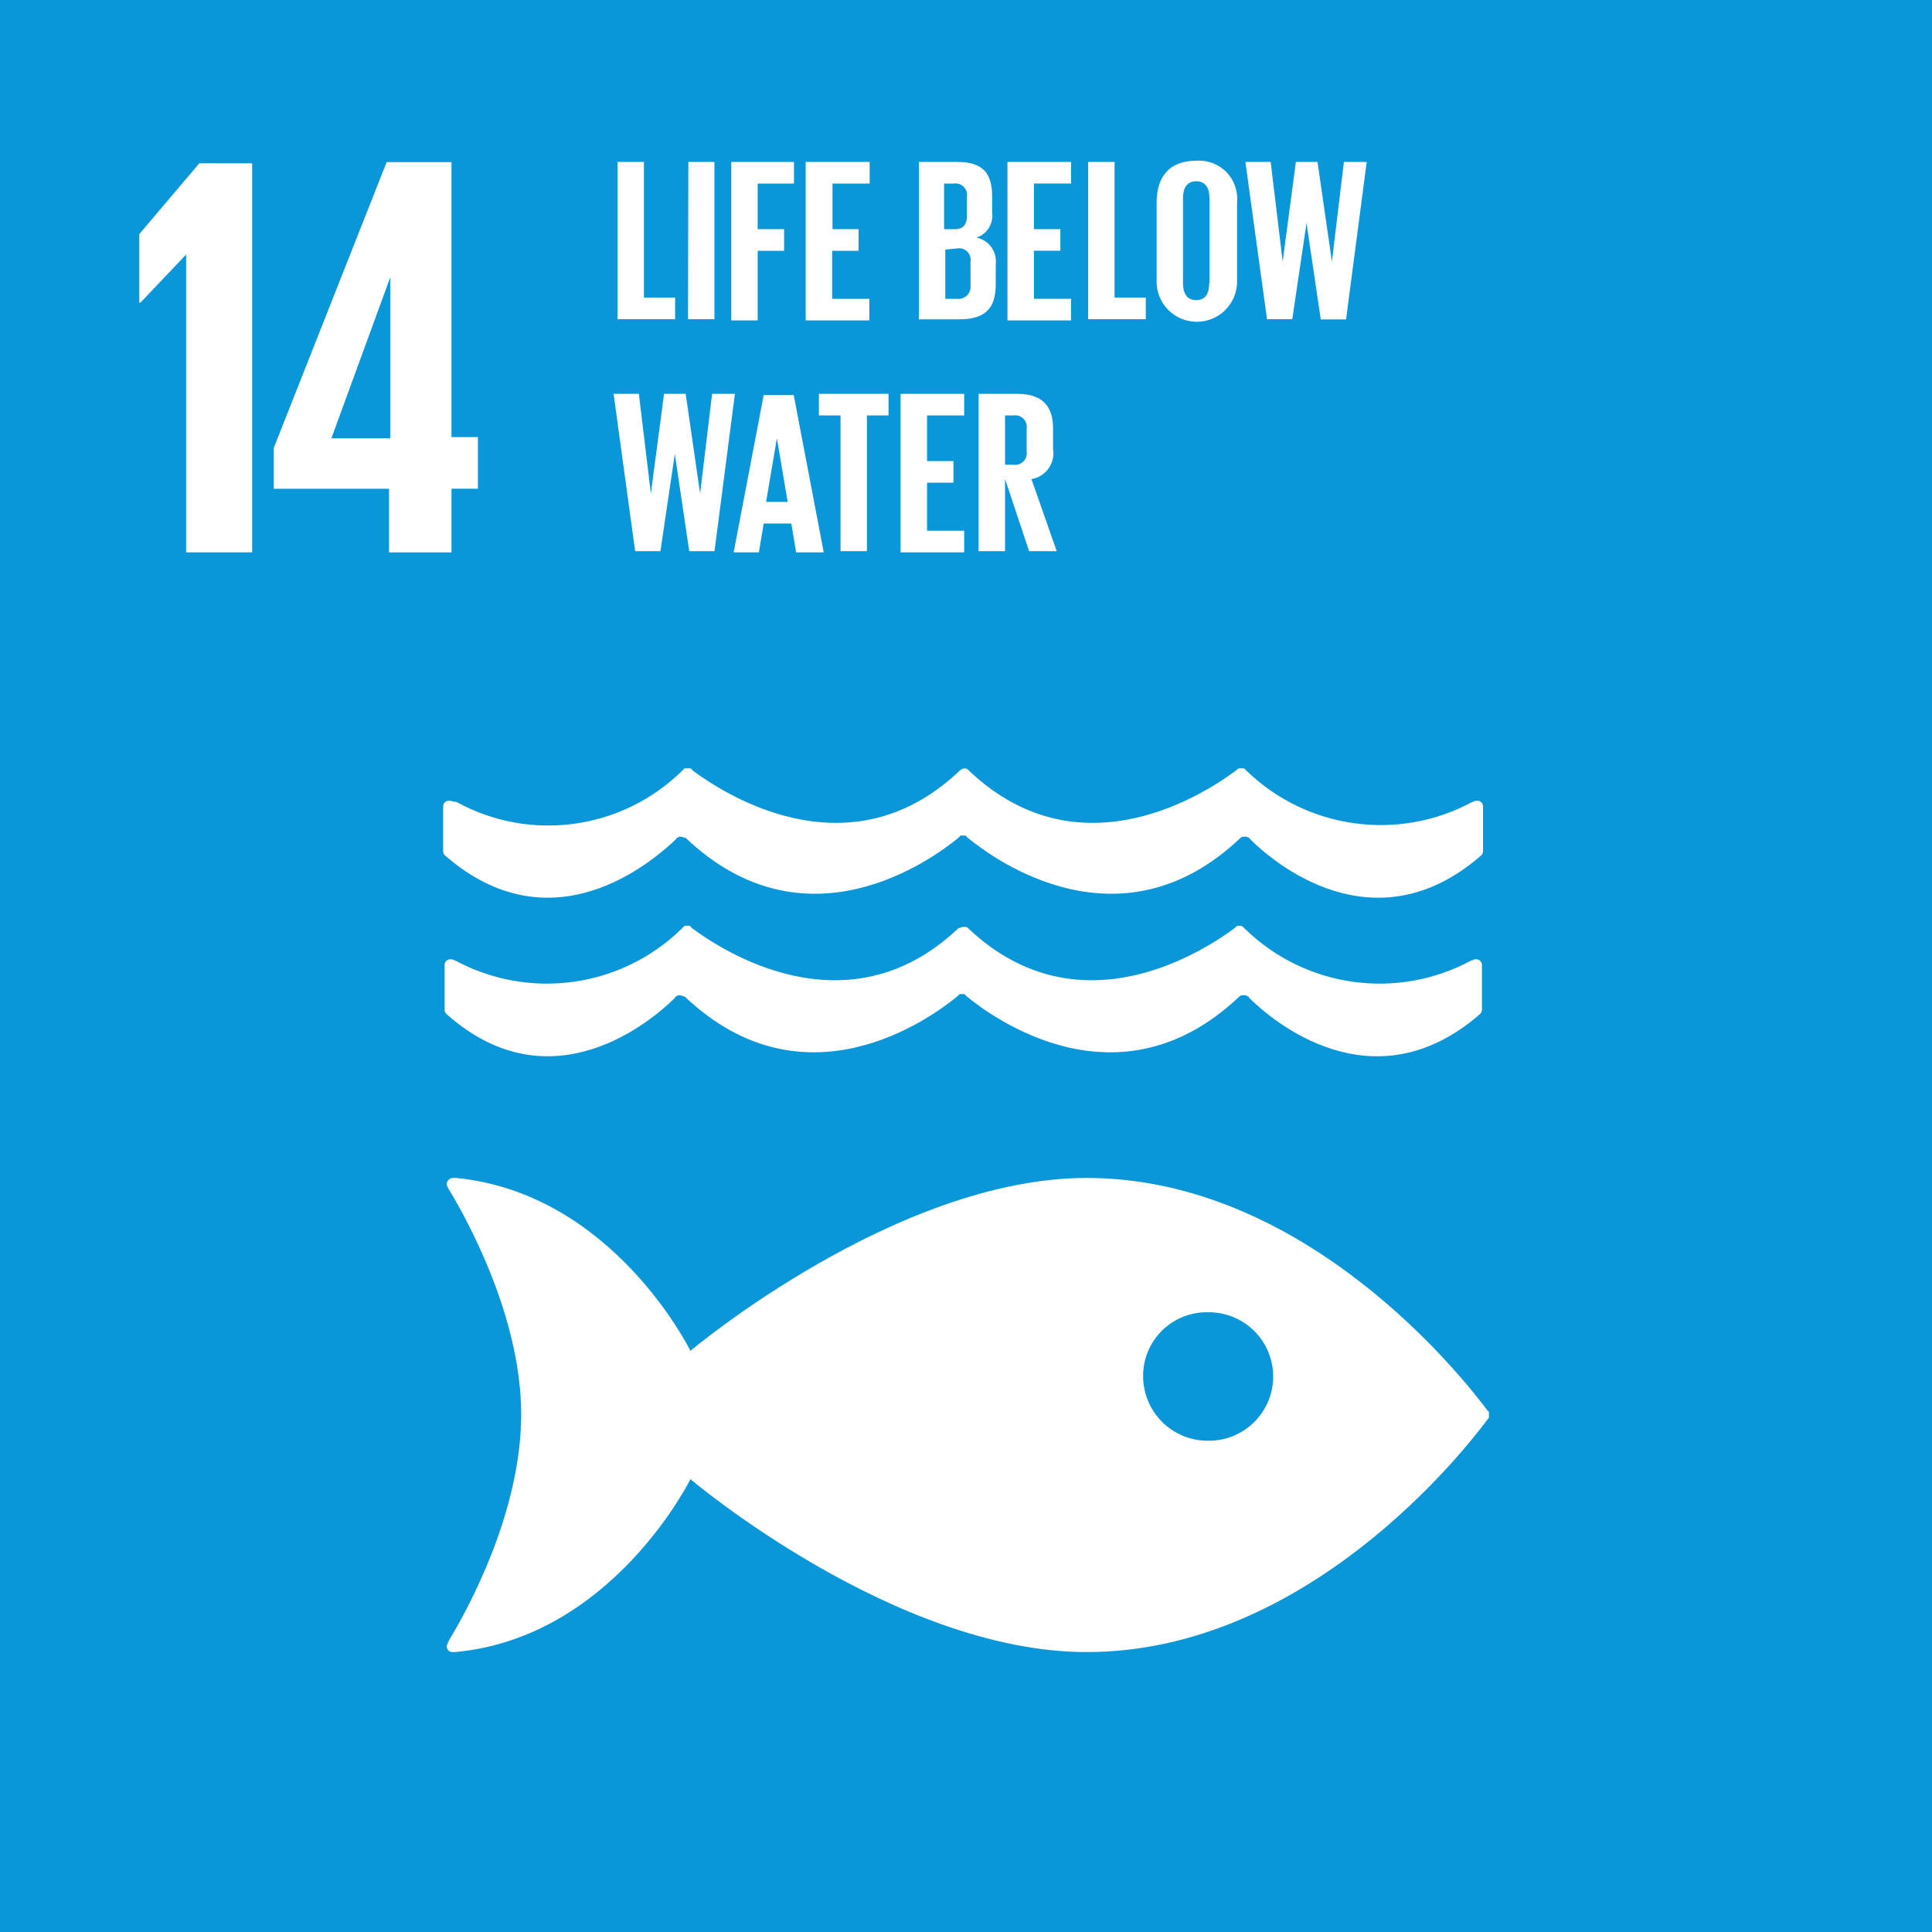
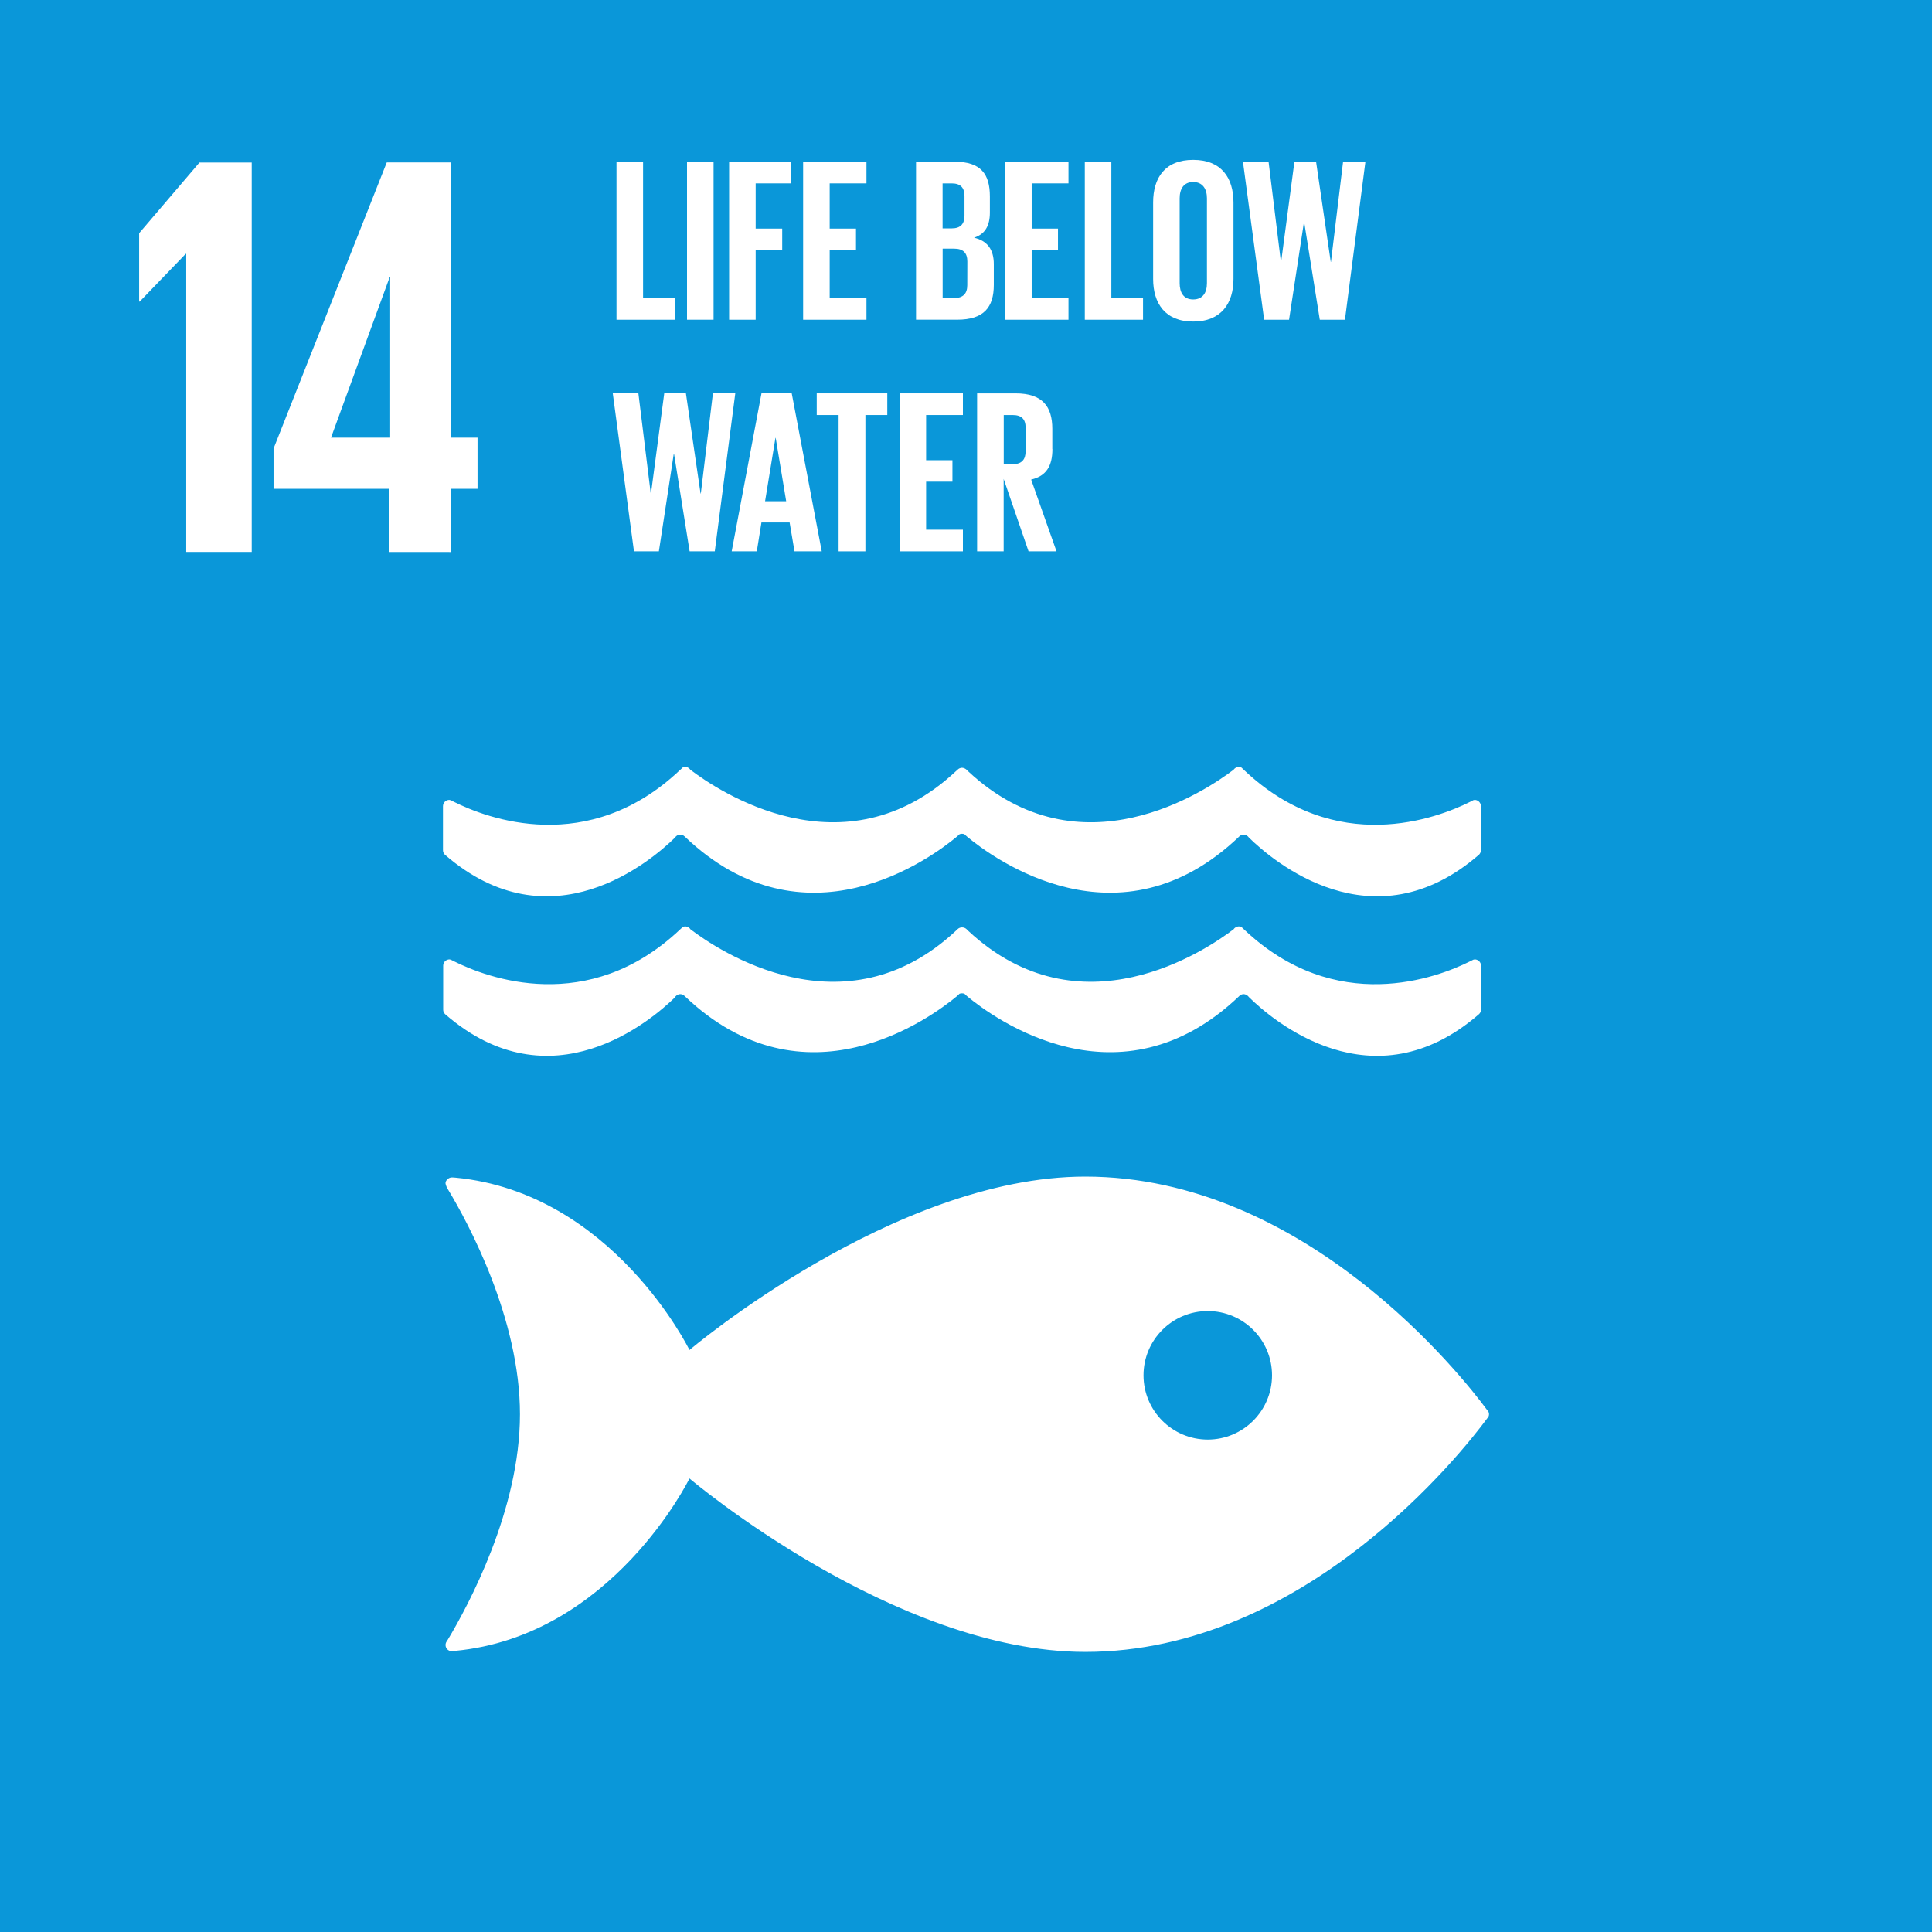
- <svg xmlns="http://www.w3.org/2000/svg" width="130" height="130" viewBox="0 0 130 130">
-   <g id="_14" data-name="14" transform="translate(0)">
-     <path id="Path_632" data-name="Path 632" d="M262.1,541.9h130v130h-130Z" transform="translate(-262.1 -541.9)" fill="#0a97d9" />
-     <path id="Path_633" data-name="Path 633" d="M281.295,555.462v26.178h-4.444V561.6l-3.07,3.232H273.7v-4.605l4.04-4.767Zm13.412,26.178v-4.282h1.778v-3.474h-1.778v-18.5h-4.363l-7.595,19.229v2.747h7.756v4.282h4.2Zm-8.08-7.676,3.959-10.827v10.827Zm77.806,65.444c-1.616-2.182-12.2-15.674-26.986-15.674-12.847,0-26.663,11.635-26.663,11.635s-5.171-10.584-15.755-11.635h-.242a.433.433,0,0,0-.4.4.994.994,0,0,0,.162.4c1.374,2.262,4.848,8.726,4.848,15.109,0,6.464-3.474,12.927-4.848,15.19l-.081.162c0,.081-.081.162-.081.242a.382.382,0,0,0,.4.4h.162c10.584-.969,15.836-11.635,15.836-11.635s13.735,11.635,26.663,11.635c14.786,0,25.37-13.493,26.986-15.674.081-.081.081-.081.081-.162v-.323l-.081-.081m-18.825,2.02a4.345,4.345,0,0,1-4.363-4.363,4.277,4.277,0,0,1,4.363-4.282,4.323,4.323,0,1,1,0,8.645m-50.982-43.064h-.081a.382.382,0,0,0-.4.4v2.99a.42.42,0,0,0,.162.323c7.191,6.221,13.9.4,15.513-1.131a.079.079,0,0,1,.081-.081.3.3,0,0,1,.242-.081c.081,0,.242.081.323.081,8.08,7.676,16.563,1.454,18.341,0l.162-.162h.323l.162.162c1.777,1.454,10.261,7.676,18.341,0,.081-.081.162-.081.323-.081a.3.3,0,0,1,.242.081.079.079,0,0,1,.081.081c1.535,1.535,8.322,7.352,15.513,1.131a.42.42,0,0,0,.162-.323v-2.99a.382.382,0,0,0-.4-.4h-.081c-.081,0-.162.081-.242.081a12.977,12.977,0,0,1-15.19-2.1l-.162-.162h-.323c-.081,0-.162.081-.242.162-1.858,1.374-10.342,7.11-17.856.081l-.081-.081a.42.42,0,0,0-.323-.162.612.612,0,0,0-.323.162l-.081.081c-7.514,7.029-16,1.293-17.856-.081-.081-.081-.081-.162-.242-.162h-.323l-.162.162a12.845,12.845,0,0,1-15.19,2.1,1.645,1.645,0,0,1-.4-.081m15.109,13.251a.079.079,0,0,1,.081-.081.3.3,0,0,1,.242-.081c.081,0,.242.081.323.081,8.08,7.675,16.563,1.454,18.341,0l.162-.162h.323l.162.162c1.778,1.454,10.261,7.675,18.341,0,.081-.081.162-.081.323-.081a.3.3,0,0,1,.242.081.079.079,0,0,1,.081.081c1.535,1.535,8.322,7.352,15.513,1.131a.42.42,0,0,0,.162-.323v-2.989a.382.382,0,0,0-.4-.4h-.081c-.081,0-.162.081-.242.081a12.977,12.977,0,0,1-15.19-2.1l-.162-.162c-.081,0-.081-.081-.162-.081h-.162c-.081,0-.162.081-.242.162-1.858,1.374-10.342,7.11-17.856.081l-.081-.081c-.081-.081-.162-.081-.323-.081-.081,0-.242.081-.323.081l-.081.081c-7.514,7.029-16,1.293-17.856-.081-.081-.081-.081-.162-.242-.162h-.162c-.081,0-.081,0-.162.081l-.162.162a12.977,12.977,0,0,1-15.19,2.1c-.081,0-.162-.081-.242-.081h-.081a.382.382,0,0,0-.4.4v2.989a.42.42,0,0,0,.162.323c7.029,6.221,13.816.4,15.351-1.131m-3.878-56.234h1.777v9.13h2.1v1.454h-3.878V555.381Zm4.767,0H312.4v10.584h-1.778Zm2.909,0h4.2v1.454H315.31v3.07h1.778v1.454H315.31v4.686h-1.778V555.381Zm5.009,0h4.282v1.454h-2.5v3.07H322.1v1.454h-1.777v3.232h2.5v1.454h-4.282V555.381Zm7.595,0h2.585c1.778,0,2.343.808,2.343,2.343v1.05a1.56,1.56,0,0,1-1.05,1.7,1.619,1.619,0,0,1,1.293,1.778v1.374c0,1.535-.646,2.343-2.424,2.343h-2.747V555.381Zm1.777,4.525h.646c.566,0,.808-.323.808-.889v-1.293a.775.775,0,0,0-.889-.889h-.646v3.07h.081Zm0,1.373v3.313h.808a.808.808,0,0,0,.889-.889v-1.616a.775.775,0,0,0-.889-.889Zm4.2-5.9H336.4v1.454h-2.5v3.07h1.777v1.454h-1.777v3.232h2.5v1.454h-4.282V555.381Zm5.413,0h1.778v9.13h2.1v1.454h-3.878V555.381Zm4.605,7.918v-5.171c0-1.7.808-2.828,2.666-2.828a2.567,2.567,0,0,1,2.747,2.828V563.3a2.709,2.709,0,1,1-5.413,0Zm3.555.242V557.8c0-.646-.242-1.131-.889-1.131s-.889.485-.889,1.131v5.736c0,.646.242,1.131.889,1.131S345.689,564.188,345.689,563.541Zm6.544-4.121-.97,6.544h-1.7l-1.454-10.584h1.7l.808,6.706.889-6.706h1.454l.97,6.706.808-6.706h1.535L354.9,565.965h-1.7l-.97-6.544Z" transform="translate(-264.328 -544.473)" fill="#fff" />
-     <g id="Group_409" data-name="Group 409" transform="translate(41.287 26.501)">
-       <path id="Path_634" data-name="Path 634" d="M317.321,578.74l-.97,6.544h-1.7L313.2,574.7h1.7l.808,6.706.889-6.706h1.454l.97,6.706.808-6.706h1.535l-1.374,10.584h-1.7Zm3.959,6.625,2.02-10.584h2.02l2.02,10.584h-1.858l-.323-1.939H323.3l-.323,1.939h-1.7Zm2.181-3.393h1.454l-.727-4.282Zm3.474-7.272H331.7v1.454h-1.454v9.13H328.47v-9.13h-1.454V574.7Zm5.575,0h4.282v1.454h-2.5v3.07h1.778v1.454h-1.778v3.232h2.5v1.454H332.51V574.7Zm7.029,5.736v4.848h-1.777V574.7h2.585c1.778,0,2.424.889,2.424,2.343v1.374a1.762,1.762,0,0,1-1.454,2.02l1.7,4.848h-1.858l-1.616-4.848Zm0-4.282v3.313h.566a.775.775,0,0,0,.889-.889v-1.535a.775.775,0,0,0-.889-.889Z" transform="translate(-313.2 -574.7)" fill="#fff" />
-     </g>
+ <svg xmlns="http://www.w3.org/2000/svg" id="Layer_1" data-name="Layer 1" viewBox="0 0 1000 1000">
+   <defs>
+     <style>
+       .cls-1 {
+         fill: #0a97d9;
+       }
+ 
+       .cls-2 {
+         fill: #fff;
+       }
+     </style>
+   </defs>
+   <rect class="cls-1" width="1000" height="1000" />
+   <polygon class="cls-2" points="130.29 84.14 130.29 285.67 96.39 285.67 96.39 131.41 96.1 131.41 72.33 156.07 72.02 156.07 72.02 120.7 103.23 84.14 130.29 84.14" />
+   <rect class="cls-2" x="355.6" y="83.71" width="13.74" height="81.77" />
+   <polygon class="cls-2" points="377.39 165.49 391.13 165.49 391.13 129.41 404.87 129.41 404.87 118.32 391.13 118.32 391.13 94.92 409.57 94.92 409.57 83.71 377.39 83.71 377.39 165.49" />
+   <polygon class="cls-2" points="448.48 94.92 448.48 83.71 415.7 83.71 415.7 165.49 448.48 165.49 448.48 154.27 429.44 154.27 429.44 129.41 443.06 129.41 443.06 118.32 429.44 118.32 429.44 94.92 448.48 94.92" />
+   <path class="cls-2" d="M514.39,136.65c0-7.47-3.36-12.05-10.23-13.62,5.65-1.81,8.2-6.15,8.2-13v-8.33c0-11.56-4.59-18-18.33-18H474.14v81.77h21.33c13.75,0,18.92-6.39,18.92-18ZM487.88,94.92h4.7c4.59,0,6.64,2.19,6.64,6.64v10c0,4.35-2.05,6.64-6.52,6.64h-4.82Zm12.78,52.71c0,4.34-2.18,6.63-6.75,6.63h-6V128.7h5.91c4.82,0,6.87,2.29,6.87,6.63Z" />
+   <polygon class="cls-2" points="520.26 165.49 553.04 165.49 553.04 154.27 533.99 154.27 533.99 129.41 547.61 129.41 547.61 118.32 533.99 118.32 533.99 94.92 553.04 94.92 553.04 83.71 520.26 83.71 520.26 165.49" />
+   <polygon class="cls-2" points="561.49 83.71 561.49 165.49 591.63 165.49 591.63 154.27 575.23 154.27 575.23 83.71 561.49 83.71" />
+   <path class="cls-2" d="M596.86,104.82v39.55c0,12.68,6.27,22.07,20.73,22.07s20.86-9.39,20.86-22.07V104.82c0-12.78-6.27-22.07-20.86-22.07S596.86,92,596.86,104.82m27.85-2.18v43.91c0,4.94-2.17,8.44-7.12,8.44s-7-3.5-7-8.44V102.64c0-4.94,2.18-8.43,7-8.43s7.12,3.49,7.12,8.43" />
+   <polygon class="cls-2" points="663.11 135.57 663 135.57 656.61 83.71 643.35 83.71 654.32 165.49 667.21 165.49 674.93 114.94 675.04 114.94 683.12 165.49 696.14 165.49 706.74 83.71 695.18 83.71 688.9 135.57 688.79 135.57 681.2 83.71 669.99 83.71 663.11 135.57" />
+   <polygon class="cls-2" points="328.14 285.37 341.03 285.37 348.75 234.84 348.87 234.84 356.95 285.37 369.97 285.37 380.58 203.61 369 203.61 362.74 255.47 362.61 255.47 355.03 203.61 343.81 203.61 336.94 255.47 336.82 255.47 330.43 203.61 317.17 203.61 328.14 285.37" />
+   <path class="cls-2" d="M378.72,285.37h13l2.4-14.94h14.59l2.52,14.94h14.1L409.8,203.61H394.14Zm22.65-58.73h.13l5.43,32.8H396Z" />
+   <polygon class="cls-2" points="447.93 285.37 447.93 214.82 459.26 214.82 459.26 203.61 422.74 203.61 422.74 214.82 434.06 214.82 434.06 285.37 447.93 285.37" />
+   <polygon class="cls-2" points="498.4 214.82 498.4 203.61 465.62 203.61 465.62 285.37 498.4 285.37 498.4 274.16 479.36 274.16 479.36 249.31 492.98 249.31 492.98 238.21 479.36 238.21 479.36 214.82 498.4 214.82" />
+   <path class="cls-2" d="M544.67,232.43V221.94c0-11.46-5.06-18.32-18.92-18.32h-20v81.75h13.74V247.88l12.89,37.49h14.47l-13.13-37.15c7.83-1.8,11-7,11-15.79m-13.86,1.09c0,4.34-2,6.75-6.74,6.75h-4.59V214.82h4.59c4.69,0,6.74,2.17,6.74,6.63Z" />
+   <path class="cls-2" d="M233.49,285.72V253h13.68V226.54H233.49V84.09H200.18l-58.59,148.1V253h59.78v32.71Zm-62.16-59.18,30.33-83h.3v83Z" />
+   <g>
+     <path class="cls-2" d="M769.58,729.62C757,712.62,675.7,609,561.72,609c-99,0-204.85,89.76-204.85,89.76s-39.77-81.4-121.13-89.22c-.47,0-1-.11-1.52-.11h-.51c-1.7.1-3.29,1.75-3.1,3.22a9,9,0,0,0,1.27,3C242.37,633,269.13,682.55,269.13,732c0,49.64-26.92,99.3-37.31,116.63l-.71,1.1a3.3,3.3,0,0,0-.5,1.72,3.23,3.23,0,0,0,3,3.2l.88-.07a3.14,3.14,0,0,0,.85-.08c81.61-7.6,121.53-89.25,121.53-89.25s105.88,89.77,204.85,89.77c114,0,195.27-103.64,207.86-120.61.34-.46.62-.86.87-1.16a3.36,3.36,0,0,0,.27-1.25,3.18,3.18,0,0,0-.27-1.24c-.25-.35-.53-.75-.87-1.17M625.1,745.12a33.26,33.26,0,1,1,33.3-33.27,33.28,33.28,0,0,1-33.3,33.27" />
+     <path class="cls-2" d="M233.18,414.17a3.46,3.46,0,0,0-.63-.14,3.29,3.29,0,0,0-3.27,3.31V440a3.23,3.23,0,0,0,.95,2.35c55,47.8,107.11,3,119.17-8.83a3.3,3.3,0,0,1,.86-.92,3.36,3.36,0,0,1,1.81-.59,3.17,3.17,0,0,1,2.21.88.52.52,0,0,0,.16.14c62.15,59.3,127.31,11.27,140.87,0l1.33-1.22a2.9,2.9,0,0,1,1.24-.25,3,3,0,0,1,1.29.25l1.35,1.22c13.55,11.27,78.71,59.3,140.85,0a.94.94,0,0,0,.12-.14,3.2,3.2,0,0,1,2.21-.88,3.28,3.28,0,0,1,1.81.59,3.62,3.62,0,0,1,.91.92c12.05,11.84,64.09,56.63,119.15,8.83a3.31,3.31,0,0,0,.95-2.35V417.34a3.25,3.25,0,0,0-3.23-3.31,3.47,3.47,0,0,0-.7.14c-.51.29-1,.57-1.65.86-16.92,8.47-69.4,28.63-117-16.44-.45-.41-.92-.83-1.39-1.32a3.42,3.42,0,0,0-1.39-.3,5.91,5.91,0,0,0-1,.15,3.74,3.74,0,0,0-1.66,1.29c-14.2,10.82-79.36,54.94-137.39.81l-.85-.83a3.64,3.64,0,0,0-2.36-1,3.47,3.47,0,0,0-2.27,1l-.9.83c-58,54.13-123.24,10-137.42-.81a3.54,3.54,0,0,0-1.61-1.29,6.85,6.85,0,0,0-1-.15,3.72,3.72,0,0,0-1.37.3,13.27,13.27,0,0,1-1.39,1.32c-47.63,45.07-100.1,24.91-117,16.44-.59-.29-1.16-.57-1.67-.86" />
+     <path class="cls-2" d="M349.4,516.08a3.55,3.55,0,0,1,.87-.9,3.36,3.36,0,0,1,1.8-.62,3.19,3.19,0,0,1,2.22.91.5.5,0,0,0,.15.14c62.13,59.23,127.31,11.22,140.87,0l1.33-1.26a3.2,3.2,0,0,1,1.24-.21,3.47,3.47,0,0,1,1.31.21l1.33,1.26c13.55,11.22,78.7,59.23,140.86,0,0,0,.07-.08.11-.14a3.18,3.18,0,0,1,2.21-.91,3.25,3.25,0,0,1,1.8.62,3.58,3.58,0,0,1,.92.9c12,11.85,64.08,56.65,119.15,8.8a3.18,3.18,0,0,0,1-2.29V499.84a3.24,3.24,0,0,0-3.25-3.25,4.3,4.3,0,0,0-.7.13l-1.65.83c-16.91,8.48-69.42,28.59-117-16.42l-1.38-1.3a2.64,2.64,0,0,0-1.4-.33,2,2,0,0,0-1,.25,2.79,2.79,0,0,0-1.66,1.22c-14.18,10.8-79.36,54.93-137.4.8l-.85-.85a3.35,3.35,0,0,0-2.35-.91,3.22,3.22,0,0,0-2.27.91l-.9.85c-58,54.13-123.24,10-137.42-.8a2.71,2.71,0,0,0-1.61-1.22,2.25,2.25,0,0,0-1-.25,2.6,2.6,0,0,0-1.35.33c-.45.45-.93.88-1.42,1.3-47.63,45-100.09,24.9-117,16.42l-1.67-.83a4.32,4.32,0,0,0-.62-.13,3.26,3.26,0,0,0-3.28,3.25v22.75a3.13,3.13,0,0,0,.95,2.29c55,47.85,107.12,3,119.17-8.8" />
  </g>
+   <polygon class="cls-2" points="319.1 83.71 319.1 165.49 349.25 165.49 349.25 154.27 332.85 154.27 332.85 83.71 319.1 83.71" />
</svg>
